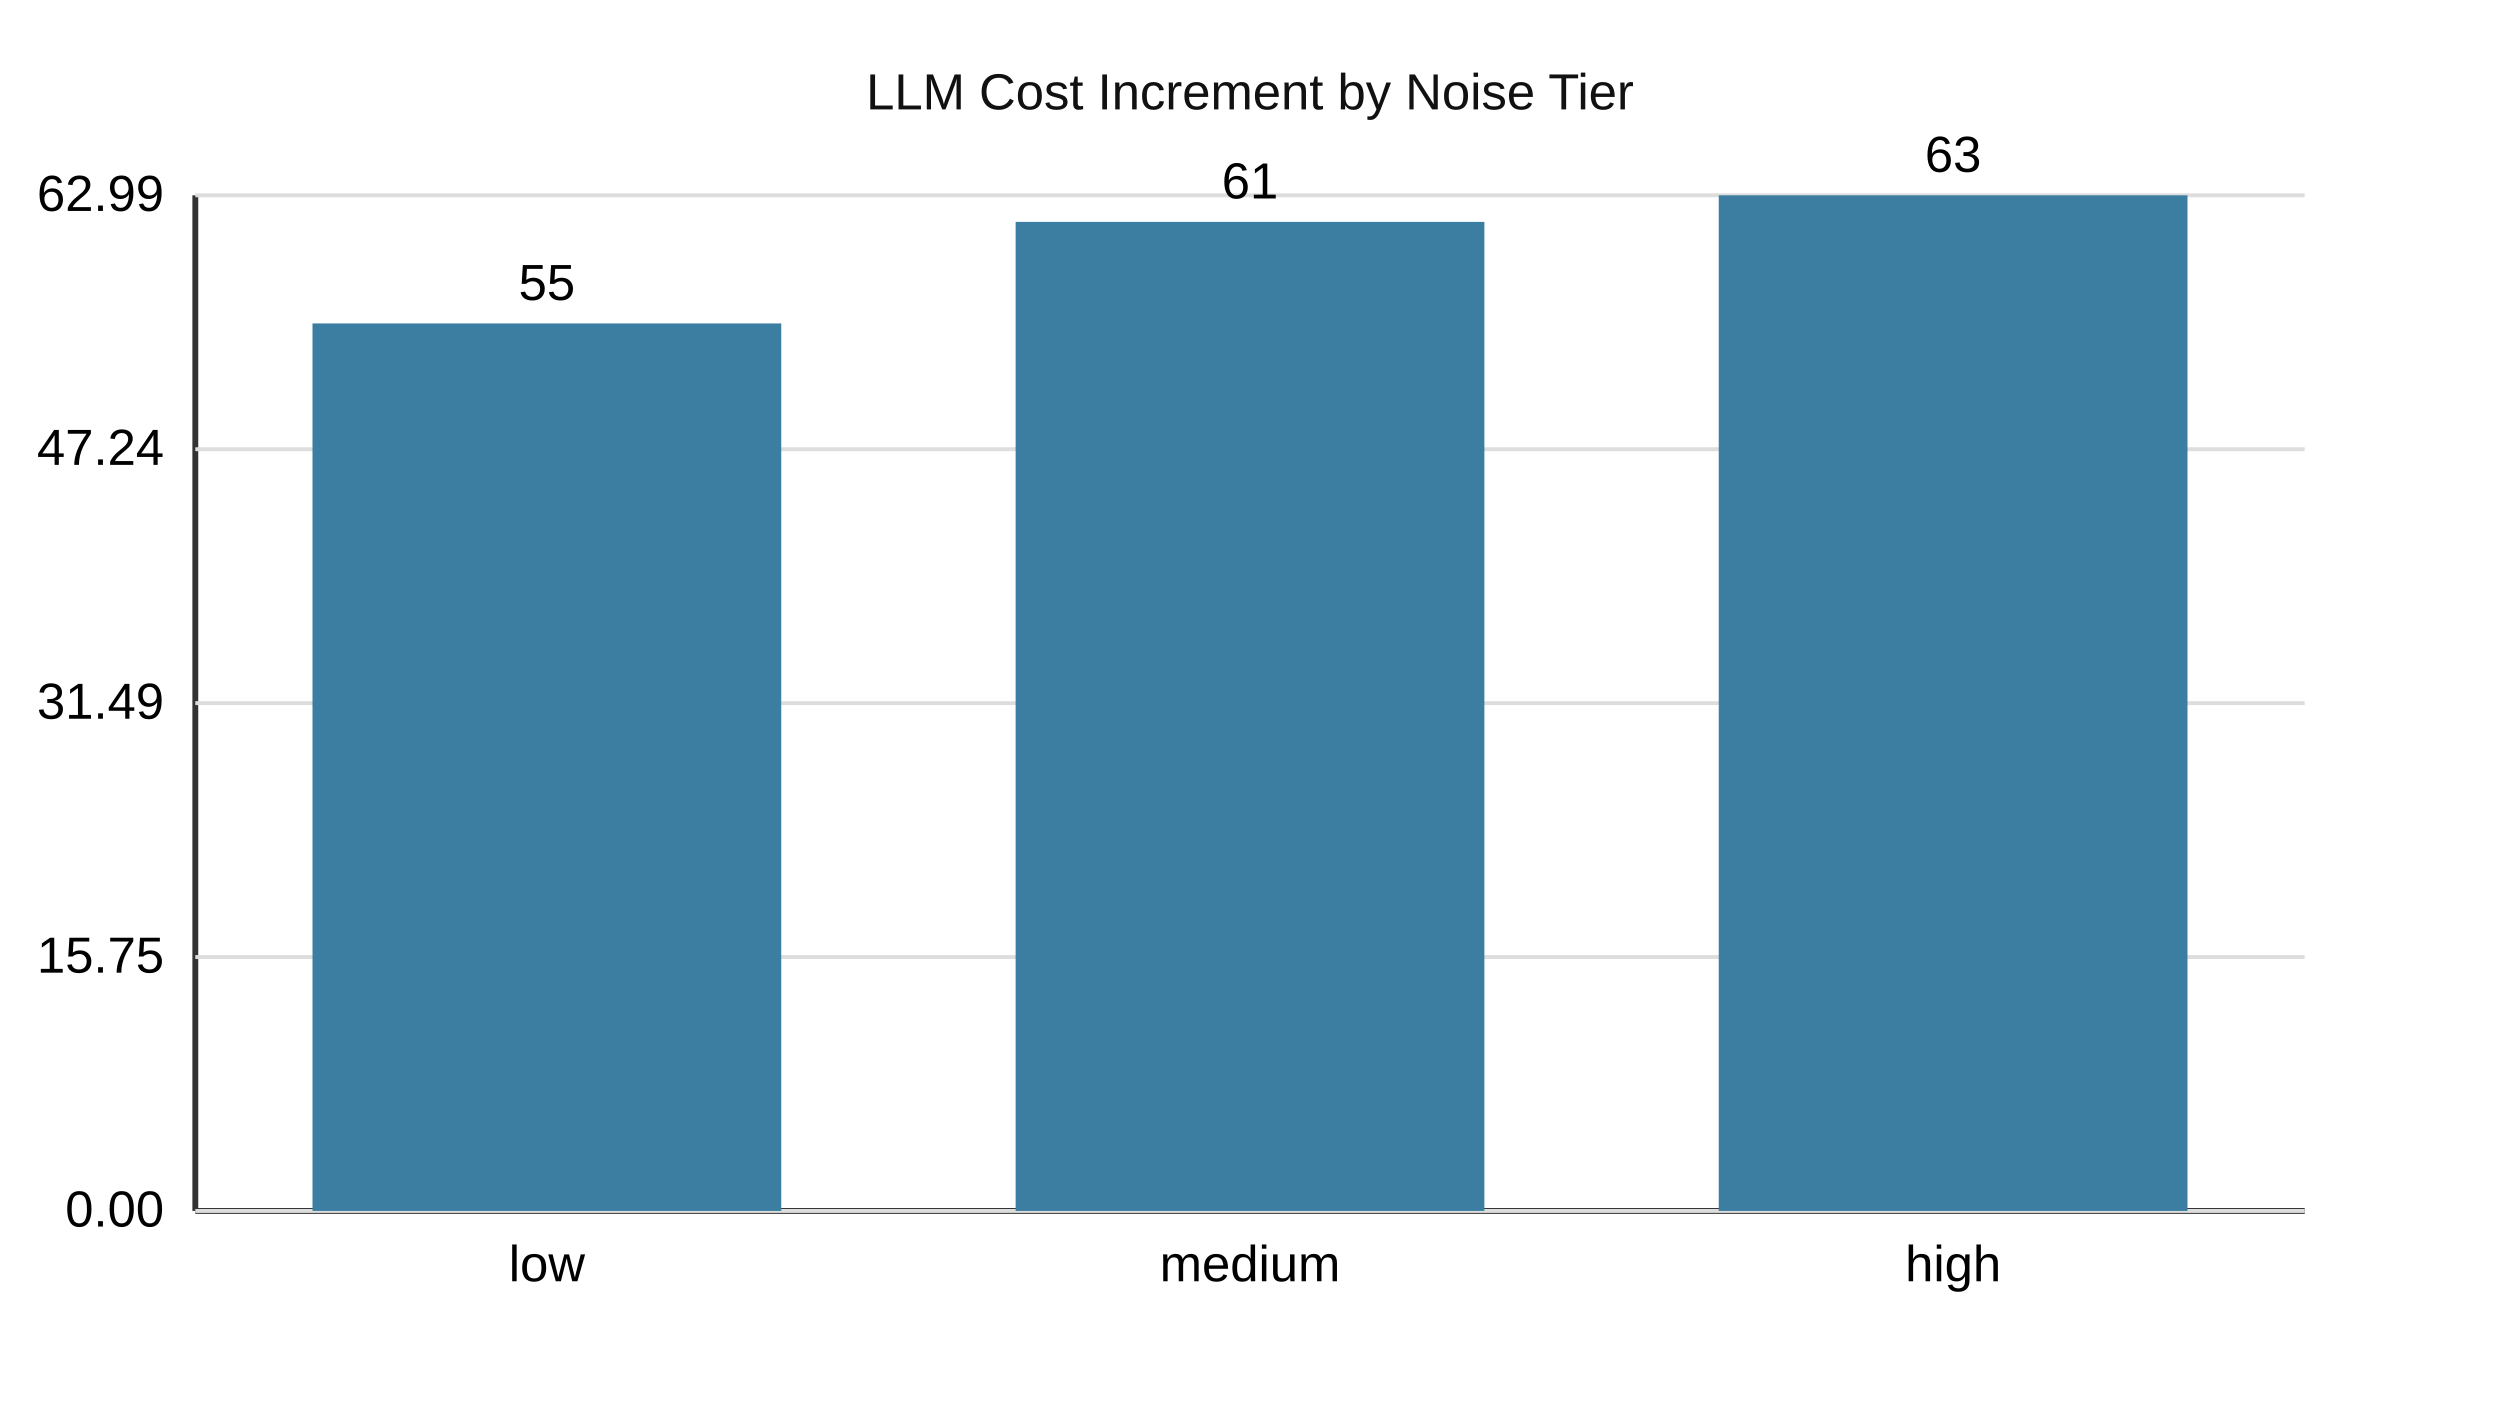
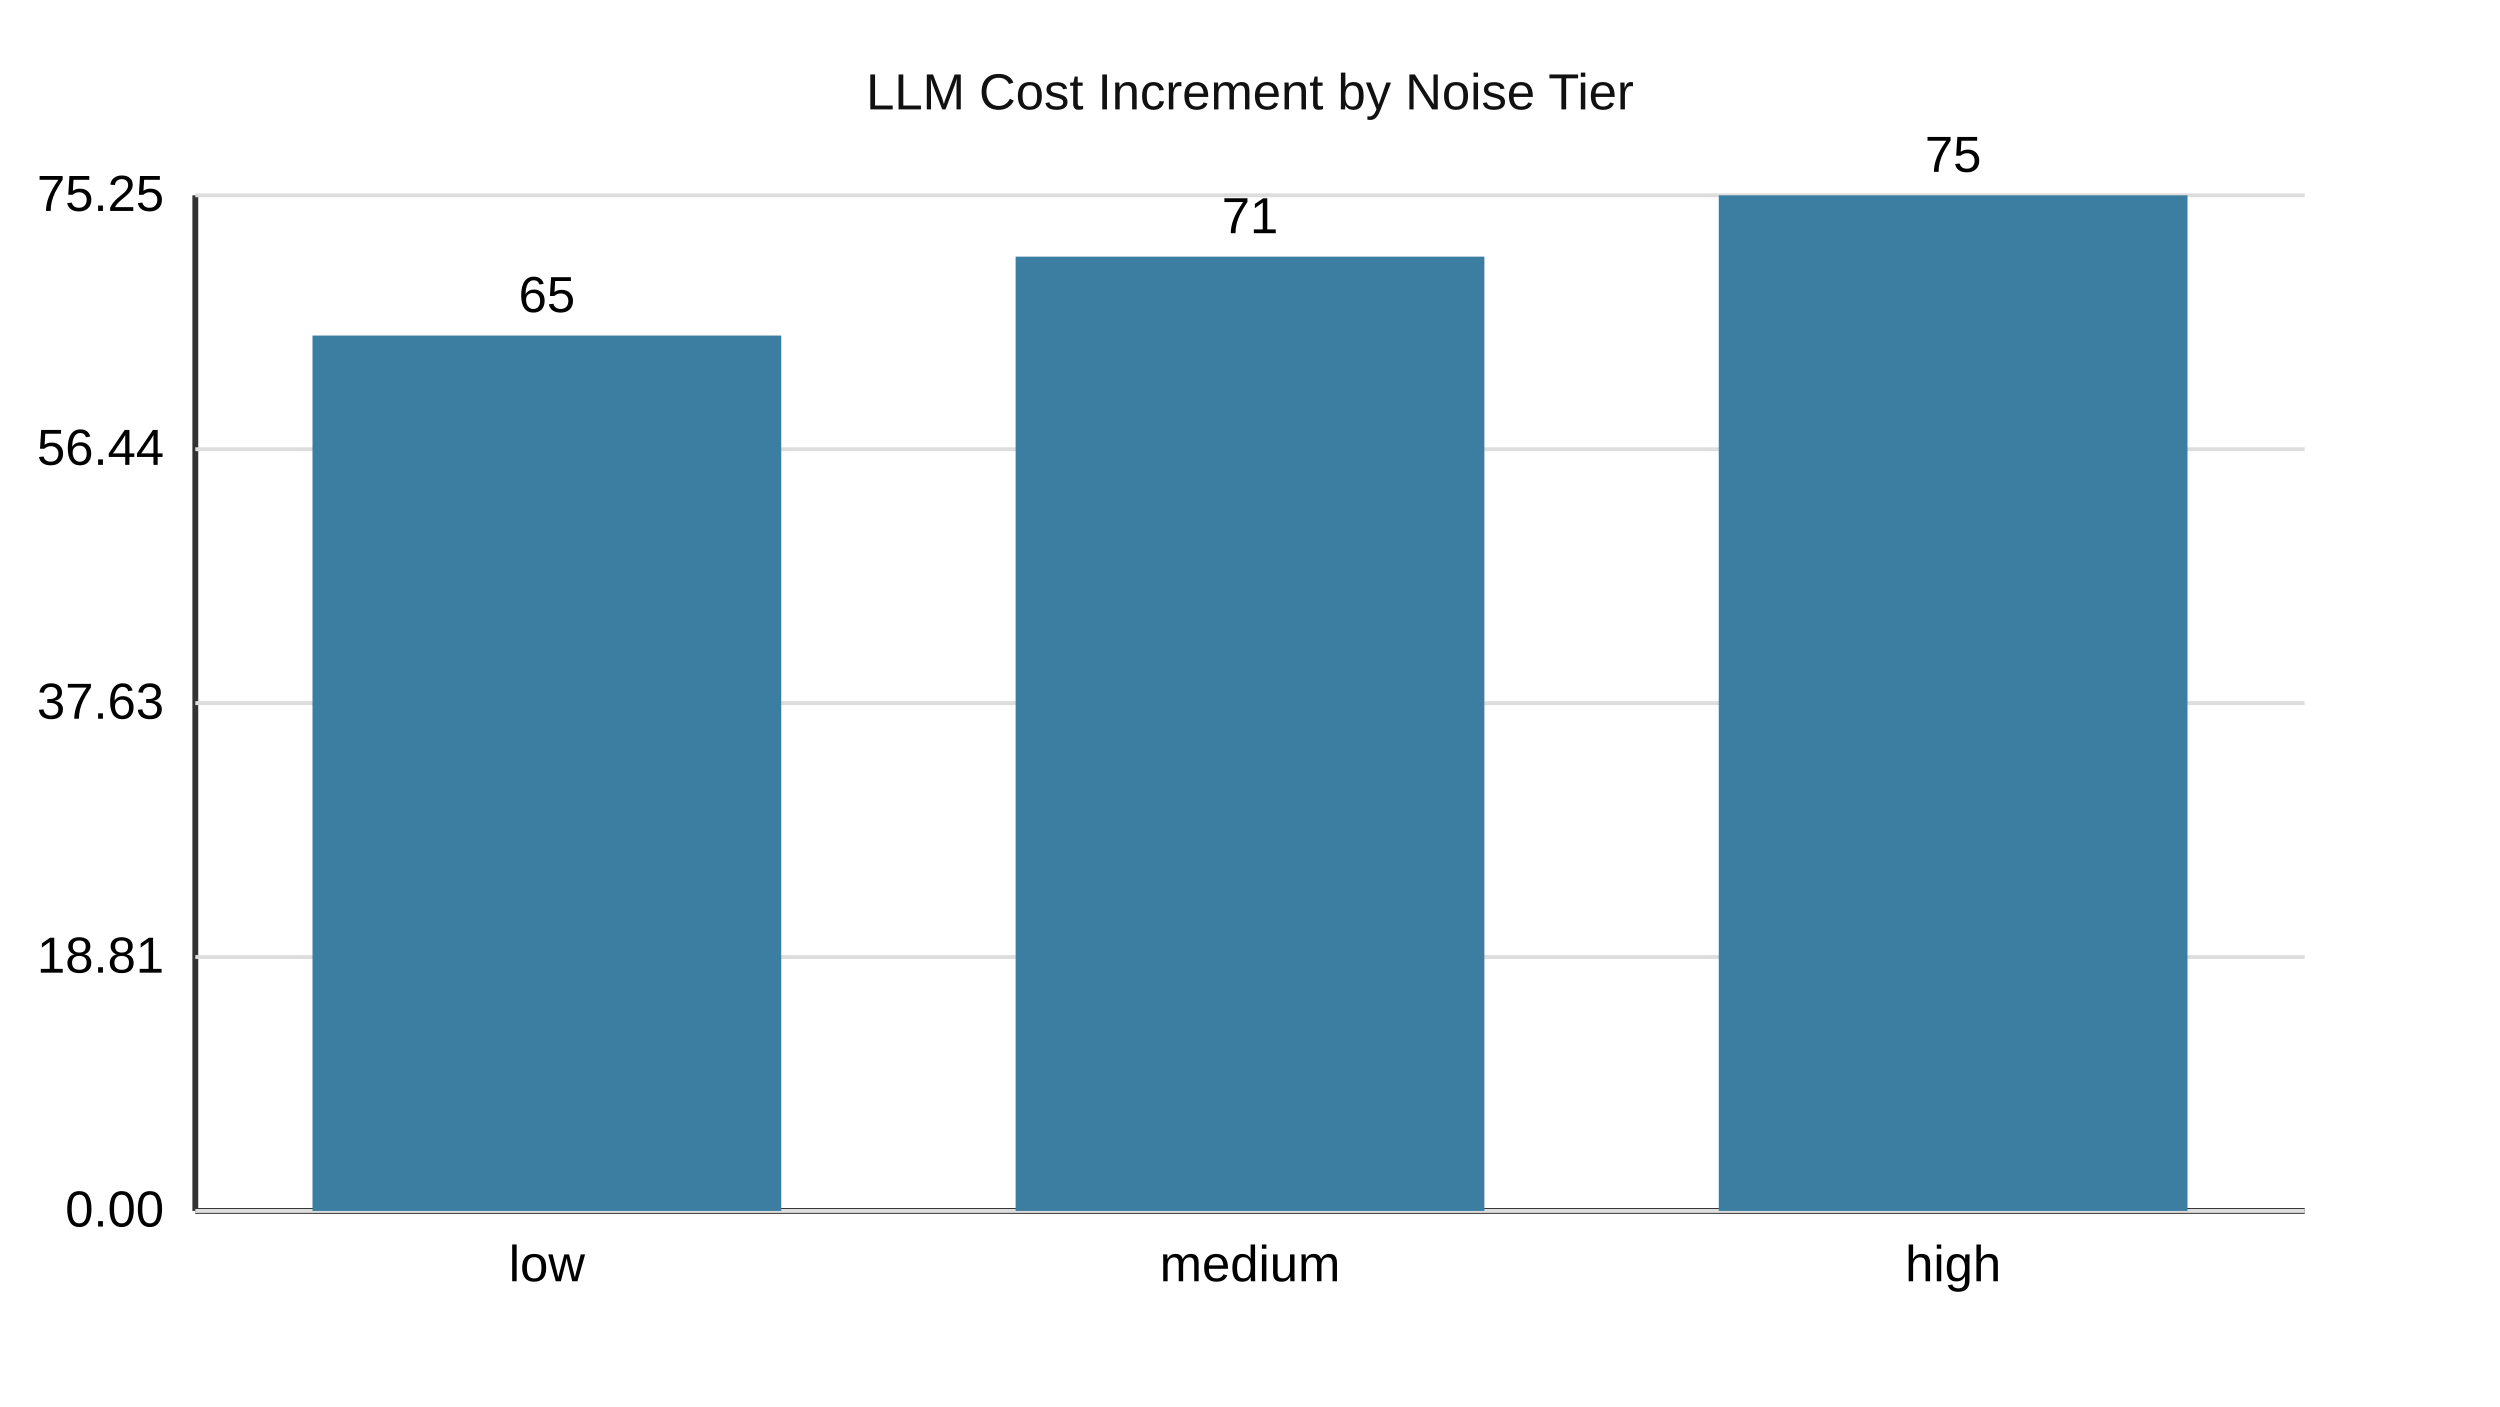
<svg xmlns="http://www.w3.org/2000/svg" width="640" height="360">
  <style>text{font-family:Arial,sans-serif;font-size:13px;} .axis{stroke:#333;stroke-width:1.5;} .bar{fill:#3B7EA1;} .label{fill:#111;} .grid{stroke:#ddd;stroke-width:1;}</style>
  <text x="320.0" y="28" text-anchor="middle" class="label">LLM Cost Increment by Noise Tier</text>
  <line x1="50" y1="310" x2="590" y2="310" class="axis" />
  <line x1="50" y1="50" x2="50" y2="310" class="axis" />
  <line x1="50" y1="310.0" x2="590" y2="310.0" class="grid" />
  <text x="42" y="314.0" text-anchor="end">0.00</text>
  <line x1="50" y1="245.0" x2="590" y2="245.0" class="grid" />
-   <text x="42" y="249.0" text-anchor="end">15.75</text>
+   <text x="42" y="249.0" text-anchor="end">18.81</text>
  <line x1="50" y1="180.0" x2="590" y2="180.0" class="grid" />
-   <text x="42" y="184.0" text-anchor="end">31.49</text>
+   <text x="42" y="184.0" text-anchor="end">37.63</text>
  <line x1="50" y1="115.0" x2="590" y2="115.0" class="grid" />
-   <text x="42" y="119.0" text-anchor="end">47.24</text>
+   <text x="42" y="119.0" text-anchor="end">56.44</text>
  <line x1="50" y1="50.0" x2="590" y2="50.0" class="grid" />
-   <text x="42" y="54.0" text-anchor="end">62.99</text>
-   <rect x="80.0" y="82.8" width="120.0" height="227.2" class="bar" />
+   <text x="42" y="54.0" text-anchor="end">75.25</text>
+   <rect x="80.0" y="85.9" width="120.0" height="224.1" class="bar" />
  <text x="140.0" y="328" text-anchor="middle">low</text>
-   <text x="140.0" y="76.8" text-anchor="middle">55</text>
-   <rect x="260.0" y="56.8" width="120.0" height="253.2" class="bar" />
+   <text x="140.0" y="79.9" text-anchor="middle">65</text>
+   <rect x="260.0" y="65.7" width="120.0" height="244.3" class="bar" />
  <text x="320.0" y="328" text-anchor="middle">medium</text>
-   <text x="320.0" y="50.8" text-anchor="middle">61</text>
+   <text x="320.0" y="59.7" text-anchor="middle">71</text>
  <rect x="440.0" y="50.0" width="120.0" height="260.0" class="bar" />
  <text x="500.0" y="328" text-anchor="middle">high</text>
-   <text x="500.0" y="44.0" text-anchor="middle">63</text>
+   <text x="500.0" y="44.0" text-anchor="middle">75</text>
</svg>
